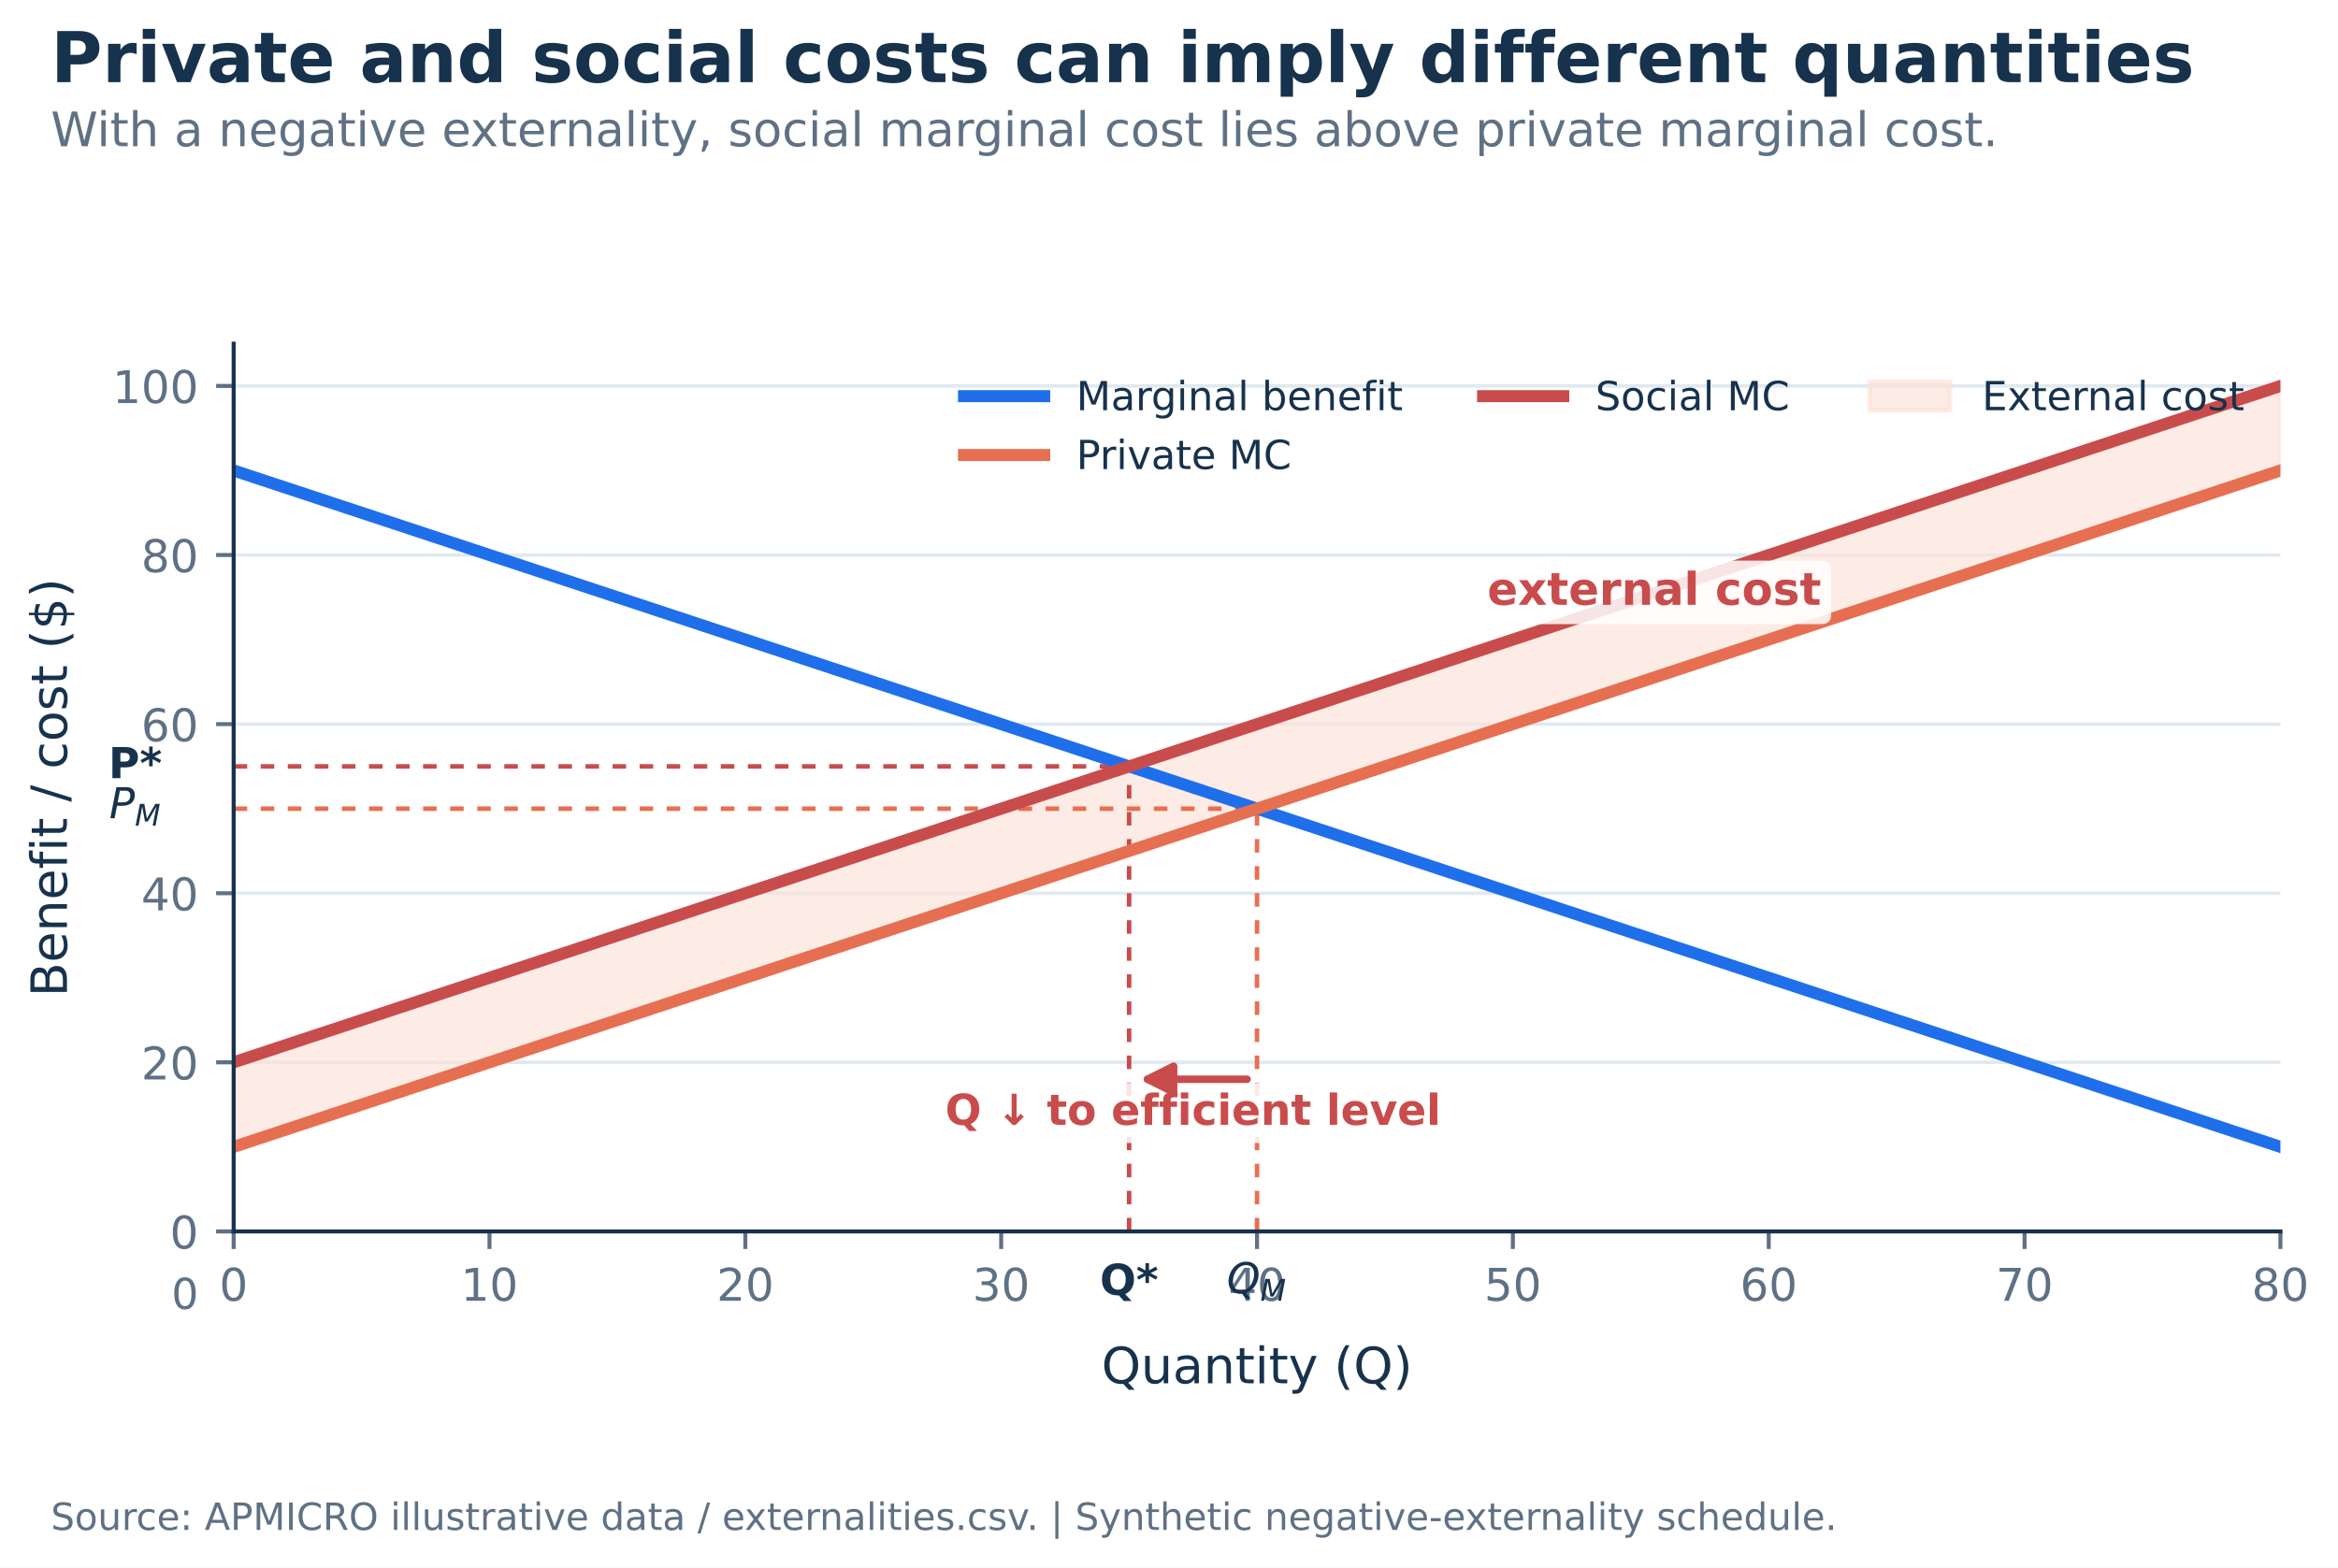
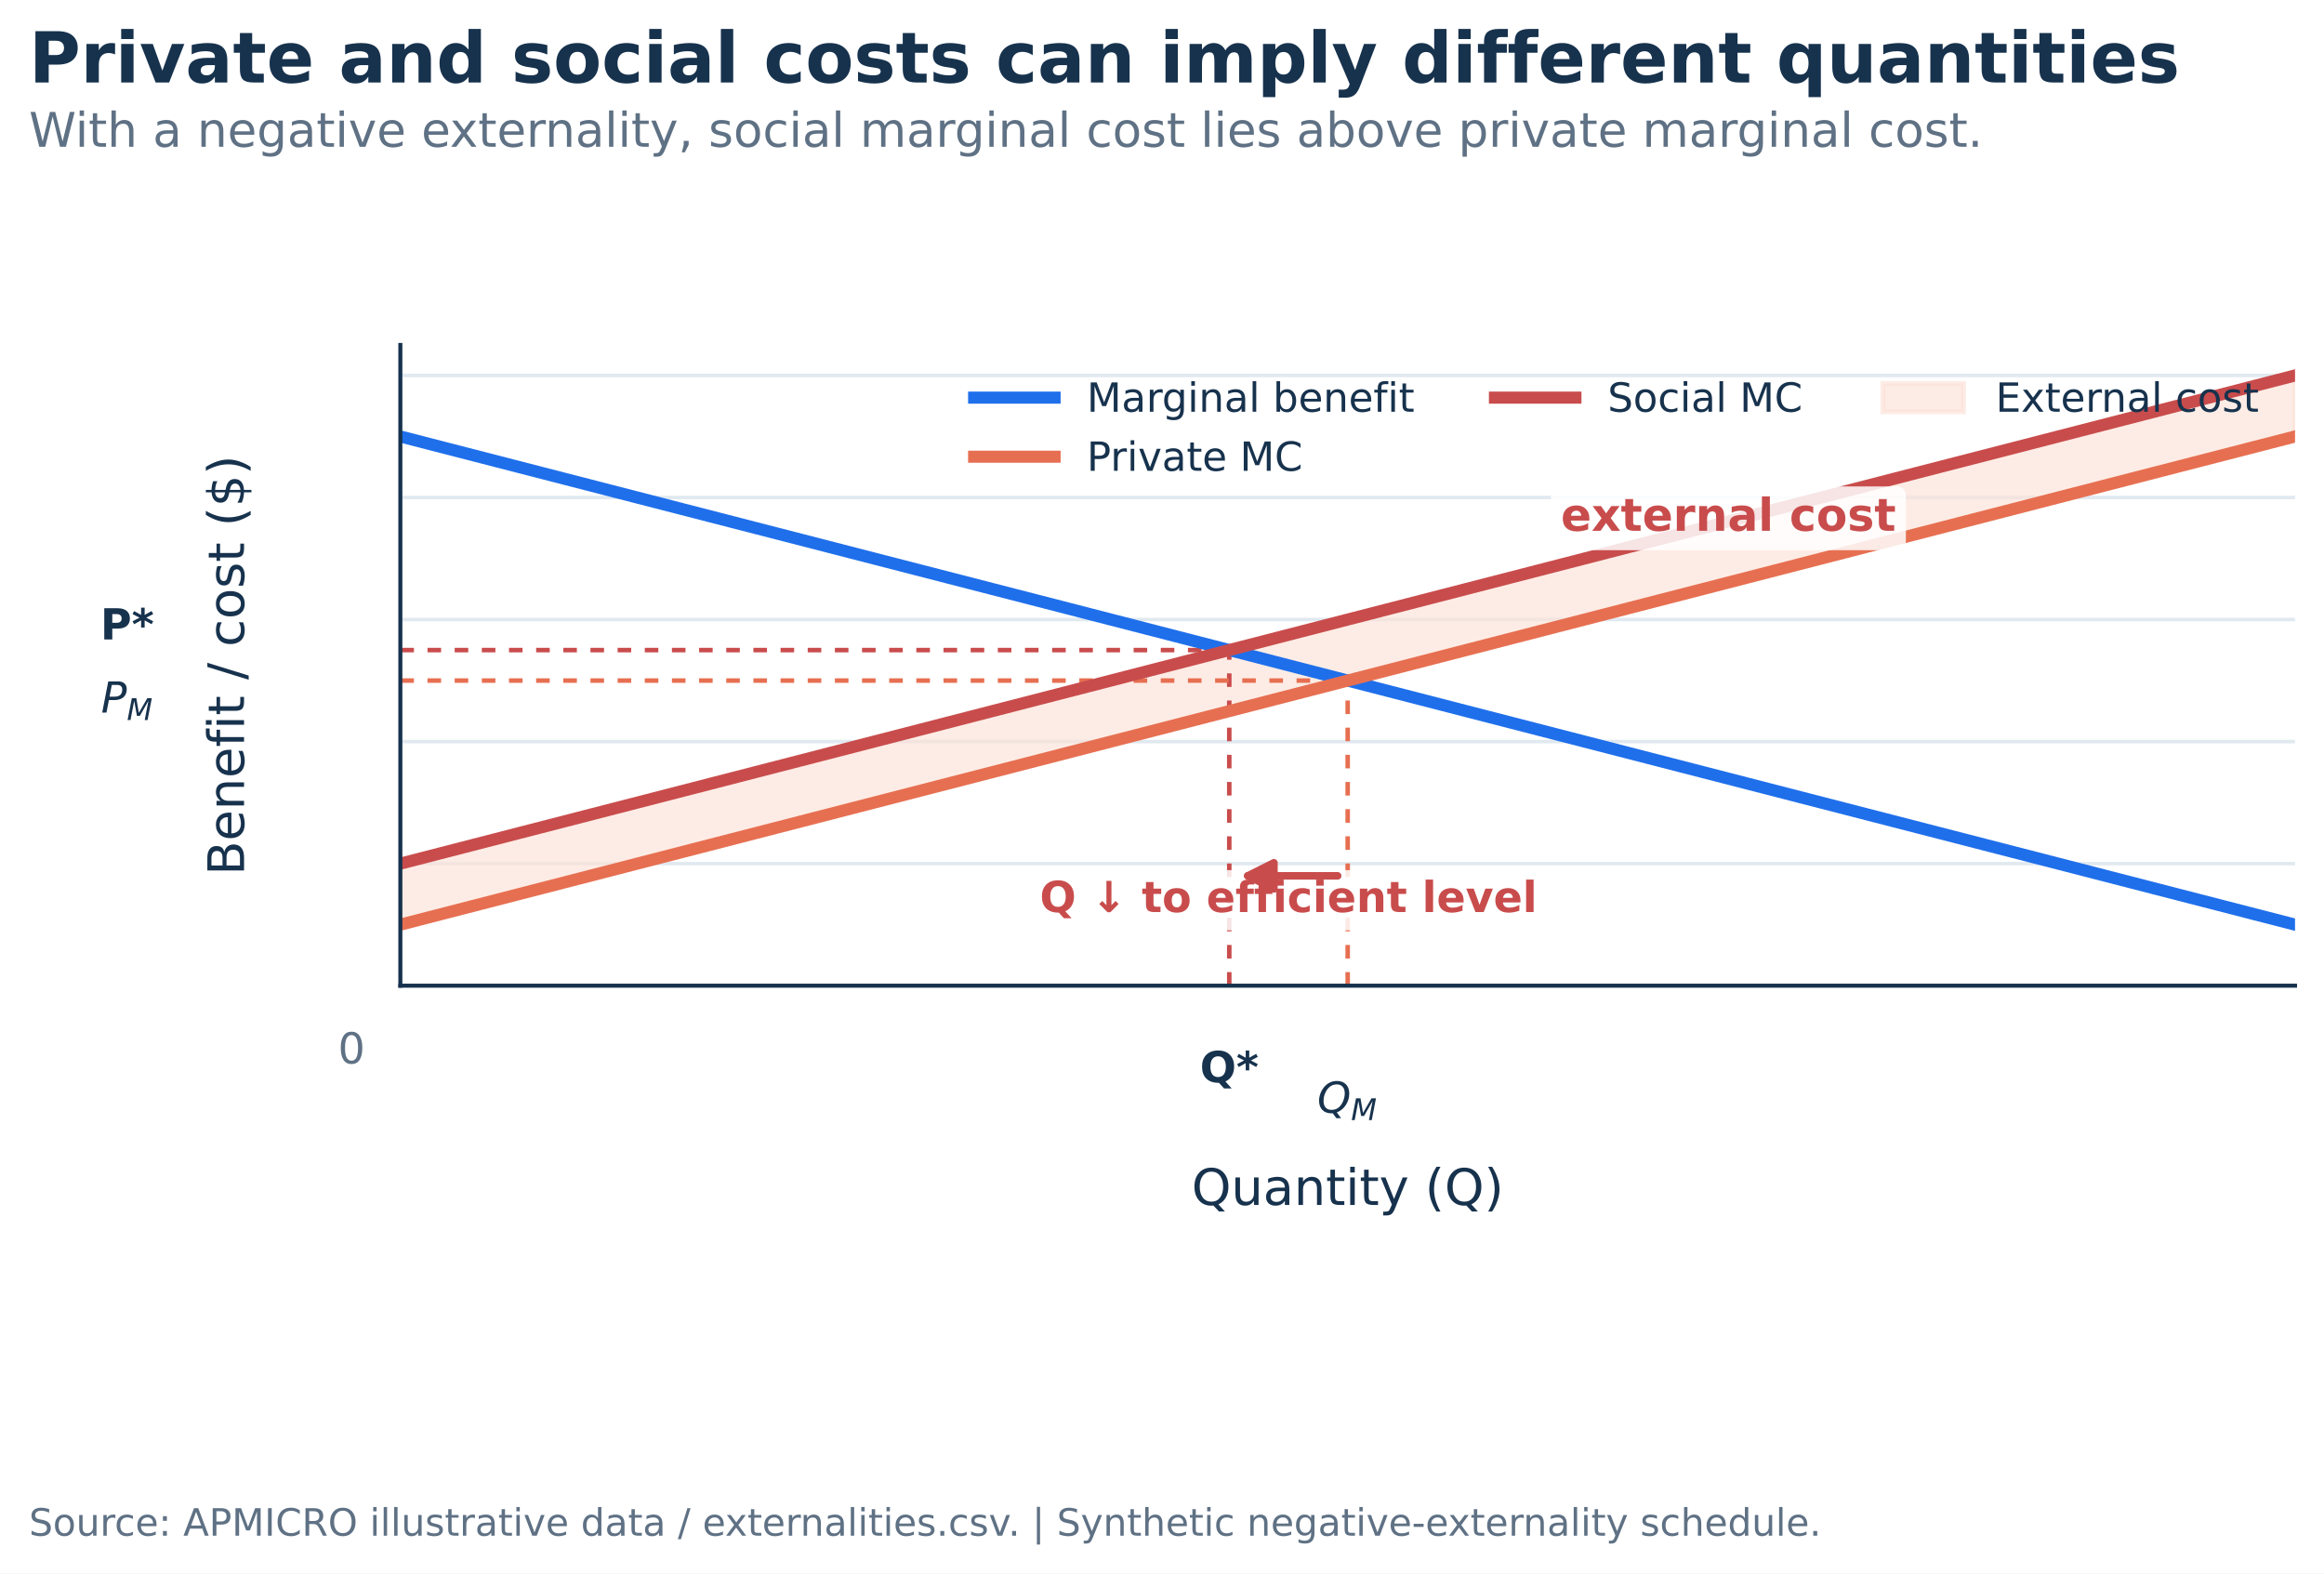
- <svg xmlns="http://www.w3.org/2000/svg" xmlns:xlink="http://www.w3.org/1999/xlink" width="466.469pt" height="312.84pt" viewBox="0 0 466.469 312.84" version="1.1">
+ <svg xmlns="http://www.w3.org/2000/svg" xmlns:xlink="http://www.w3.org/1999/xlink" width="462.096pt" height="312.84pt" viewBox="0 0 462.096 312.84" version="1.1">
  <defs>
    <style type="text/css">*{stroke-linejoin: round; stroke-linecap: butt}</style>
  </defs>
  <g id="figure_1">
    <g id="patch_1">
-       <path d="M 0 312.84  L 466.469 312.84  L 466.469 0  L 0 0  z " style="fill: #ffffff" />
+       <path d="M 0 312.84 L 462.096 312.84 L 462.096 0 L 0 0 z " style="fill: #ffffff" />
    </g>
    <g id="axes_1">
      <g id="patch_2">
-         <path d="M 46.617 245.74  L 454.982 245.74  L 454.982 68.58  L 46.617 68.58  z " style="fill: #ffffff" />
+         <path d="M 79.604 195.966 L 456.336 195.966 L 456.336 68.58 L 79.604 68.58 z " style="fill: #ffffff" />
      </g>
      <g id="matplotlib.axis_1">
        <g id="xtick_1">
-           <g id="line2d_1">
-             <defs>
-               <path id="m29ec283832" d="M 0 0  L 0 3.5  " style="stroke: #5f7184; stroke-width: 0.8" />
-             </defs>
-             <g>
-               <use xlink:href="#m29ec283832" x="46.617" y="245.74" style="fill: #5f7184; stroke: #5f7184; stroke-width: 0.8" />
-             </g>
-           </g>
-           <g id="text_1">
-             <text style="font-size: 9px; font-family: 'DejaVu Sans'; text-anchor: middle; fill: #5f7184" x="46.617" y="259.579" transform="rotate(-0 46.61688 259.5786)">0</text>
-           </g>
+           <g id="line2d_1" />
        </g>
        <g id="xtick_2">
-           <g id="line2d_2">
-             <g>
-               <use xlink:href="#m29ec283832" x="97.663" y="245.74" style="fill: #5f7184; stroke: #5f7184; stroke-width: 0.8" />
-             </g>
-           </g>
-           <g id="text_2">
-             <text style="font-size: 9px; font-family: 'DejaVu Sans'; text-anchor: middle; fill: #5f7184" x="97.663" y="259.579" transform="rotate(-0 97.66256 259.5786)">10</text>
-           </g>
+           <g id="line2d_2" />
        </g>
        <g id="xtick_3">
-           <g id="line2d_3">
-             <g>
-               <use xlink:href="#m29ec283832" x="148.708" y="245.74" style="fill: #5f7184; stroke: #5f7184; stroke-width: 0.8" />
-             </g>
-           </g>
-           <g id="text_3">
-             <text style="font-size: 9px; font-family: 'DejaVu Sans'; text-anchor: middle; fill: #5f7184" x="148.708" y="259.579" transform="rotate(-0 148.7082 259.5786)">20</text>
-           </g>
+           <g id="line2d_3" />
        </g>
        <g id="xtick_4">
-           <g id="line2d_4">
-             <g>
-               <use xlink:href="#m29ec283832" x="199.754" y="245.74" style="fill: #5f7184; stroke: #5f7184; stroke-width: 0.8" />
-             </g>
-           </g>
-           <g id="text_4">
-             <text style="font-size: 9px; font-family: 'DejaVu Sans'; text-anchor: middle; fill: #5f7184" x="199.754" y="259.579" transform="rotate(-0 199.7539 259.5786)">30</text>
-           </g>
+           <g id="line2d_4" />
        </g>
        <g id="xtick_5">
-           <g id="line2d_5">
-             <g>
-               <use xlink:href="#m29ec283832" x="250.8" y="245.74" style="fill: #5f7184; stroke: #5f7184; stroke-width: 0.8" />
-             </g>
-           </g>
-           <g id="text_5">
-             <text style="font-size: 9px; font-family: 'DejaVu Sans'; text-anchor: middle; fill: #5f7184" x="250.8" y="259.579" transform="rotate(-0 250.7996 259.5786)">40</text>
-           </g>
+           <g id="line2d_5" />
        </g>
        <g id="xtick_6">
-           <g id="line2d_6">
-             <g>
-               <use xlink:href="#m29ec283832" x="301.845" y="245.74" style="fill: #5f7184; stroke: #5f7184; stroke-width: 0.8" />
-             </g>
-           </g>
-           <g id="text_6">
-             <text style="font-size: 9px; font-family: 'DejaVu Sans'; text-anchor: middle; fill: #5f7184" x="301.845" y="259.579" transform="rotate(-0 301.8453 259.5786)">50</text>
-           </g>
+           <g id="line2d_6" />
        </g>
        <g id="xtick_7">
-           <g id="line2d_7">
-             <g>
-               <use xlink:href="#m29ec283832" x="352.891" y="245.74" style="fill: #5f7184; stroke: #5f7184; stroke-width: 0.8" />
-             </g>
-           </g>
-           <g id="text_7">
-             <text style="font-size: 9px; font-family: 'DejaVu Sans'; text-anchor: middle; fill: #5f7184" x="352.891" y="259.579" transform="rotate(-0 352.891 259.5786)">60</text>
-           </g>
+           <g id="line2d_7" />
        </g>
        <g id="xtick_8">
-           <g id="line2d_8">
-             <g>
-               <use xlink:href="#m29ec283832" x="403.937" y="245.74" style="fill: #5f7184; stroke: #5f7184; stroke-width: 0.8" />
-             </g>
-           </g>
-           <g id="text_8">
-             <text style="font-size: 9px; font-family: 'DejaVu Sans'; text-anchor: middle; fill: #5f7184" x="403.937" y="259.579" transform="rotate(-0 403.9367 259.5786)">70</text>
-           </g>
+           <g id="line2d_8" />
        </g>
        <g id="xtick_9">
-           <g id="line2d_9">
-             <g>
-               <use xlink:href="#m29ec283832" x="454.982" y="245.74" style="fill: #5f7184; stroke: #5f7184; stroke-width: 0.8" />
-             </g>
-           </g>
-           <g id="text_9">
-             <text style="font-size: 9px; font-family: 'DejaVu Sans'; text-anchor: middle; fill: #5f7184" x="454.982" y="259.579" transform="rotate(-0 454.9824 259.5786)">80</text>
-           </g>
-         </g>
-         <g id="text_10">
-           <text style="font-size: 10px; font-family: 'DejaVu Sans'; text-anchor: middle; fill: #17324d" x="250.8" y="276.049" transform="rotate(-0 250.7996 276.0487)">Quantity (Q)</text>
+           <g id="line2d_9" />
+         </g>
+         <g id="text_1">
+           <text style="font-size: 10px; font-family: 'DejaVu Sans'; text-anchor: middle; fill: #17324d" x="267.97" y="239.564" transform="rotate(-0 267.9702 239.5644)">Quantity (Q)</text>
        </g>
      </g>
      <g id="matplotlib.axis_2">
        <g id="ytick_1">
          <g id="line2d_10">
-             <path d="M 46.617 245.74  L 454.982 245.74  " clip-path="url(#pffe111ce04)" style="fill: none; stroke: #d9e3ec; stroke-opacity: 0.8; stroke-width: 0.7; stroke-linecap: square" />
-           </g>
-           <g id="line2d_11">
-             <defs>
-               <path id="mf5f3f6f823" d="M 0 0  L -3.5 0  " style="stroke: #5f7184; stroke-width: 0.8" />
-             </defs>
-             <g>
-               <use xlink:href="#mf5f3f6f823" x="46.617" y="245.74" style="fill: #5f7184; stroke: #5f7184; stroke-width: 0.8" />
-             </g>
-           </g>
-           <g id="text_11">
-             <text style="font-size: 9px; font-family: 'DejaVu Sans'; text-anchor: end; fill: #5f7184" x="39.617" y="249.159" transform="rotate(-0 39.61688 249.1593)">0</text>
-           </g>
+             <path d="M 79.604 195.966 L 456.336 195.966 " clip-path="url(#pa39bb7a5df)" style="fill: none; stroke: #d9e3ec; stroke-opacity: 0.8; stroke-width: 0.7; stroke-linecap: square" />
+           </g>
+           <g id="line2d_11" />
        </g>
        <g id="ytick_2">
          <g id="line2d_12">
-             <path d="M 46.617 211.995  L 454.982 211.995  " clip-path="url(#pffe111ce04)" style="fill: none; stroke: #d9e3ec; stroke-opacity: 0.8; stroke-width: 0.7; stroke-linecap: square" />
-           </g>
-           <g id="line2d_13">
-             <g>
-               <use xlink:href="#mf5f3f6f823" x="46.617" y="211.995" style="fill: #5f7184; stroke: #5f7184; stroke-width: 0.8" />
-             </g>
-           </g>
-           <g id="text_12">
-             <text style="font-size: 9px; font-family: 'DejaVu Sans'; text-anchor: end; fill: #5f7184" x="39.617" y="215.415" transform="rotate(-0 39.61688 215.4145)">20</text>
-           </g>
+             <path d="M 79.604 171.702 L 456.336 171.702 " clip-path="url(#pa39bb7a5df)" style="fill: none; stroke: #d9e3ec; stroke-opacity: 0.8; stroke-width: 0.7; stroke-linecap: square" />
+           </g>
+           <g id="line2d_13" />
        </g>
        <g id="ytick_3">
          <g id="line2d_14">
-             <path d="M 46.617 178.25  L 454.982 178.25  " clip-path="url(#pffe111ce04)" style="fill: none; stroke: #d9e3ec; stroke-opacity: 0.8; stroke-width: 0.7; stroke-linecap: square" />
-           </g>
-           <g id="line2d_15">
-             <g>
-               <use xlink:href="#mf5f3f6f823" x="46.617" y="178.25" style="fill: #5f7184; stroke: #5f7184; stroke-width: 0.8" />
-             </g>
-           </g>
-           <g id="text_13">
-             <text style="font-size: 9px; font-family: 'DejaVu Sans'; text-anchor: end; fill: #5f7184" x="39.617" y="181.67" transform="rotate(-0 39.61688 181.6698)">40</text>
-           </g>
+             <path d="M 79.604 147.438 L 456.336 147.438 " clip-path="url(#pa39bb7a5df)" style="fill: none; stroke: #d9e3ec; stroke-opacity: 0.8; stroke-width: 0.7; stroke-linecap: square" />
+           </g>
+           <g id="line2d_15" />
        </g>
        <g id="ytick_4">
          <g id="line2d_16">
-             <path d="M 46.617 144.506  L 454.982 144.506  " clip-path="url(#pffe111ce04)" style="fill: none; stroke: #d9e3ec; stroke-opacity: 0.8; stroke-width: 0.7; stroke-linecap: square" />
-           </g>
-           <g id="line2d_17">
-             <g>
-               <use xlink:href="#mf5f3f6f823" x="46.617" y="144.506" style="fill: #5f7184; stroke: #5f7184; stroke-width: 0.8" />
-             </g>
-           </g>
-           <g id="text_14">
-             <text style="font-size: 9px; font-family: 'DejaVu Sans'; text-anchor: end; fill: #5f7184" x="39.617" y="147.925" transform="rotate(-0 39.61688 147.925)">60</text>
-           </g>
+             <path d="M 79.604 123.174 L 456.336 123.174 " clip-path="url(#pa39bb7a5df)" style="fill: none; stroke: #d9e3ec; stroke-opacity: 0.8; stroke-width: 0.7; stroke-linecap: square" />
+           </g>
+           <g id="line2d_17" />
        </g>
        <g id="ytick_5">
          <g id="line2d_18">
-             <path d="M 46.617 110.761  L 454.982 110.761  " clip-path="url(#pffe111ce04)" style="fill: none; stroke: #d9e3ec; stroke-opacity: 0.8; stroke-width: 0.7; stroke-linecap: square" />
-           </g>
-           <g id="line2d_19">
-             <g>
-               <use xlink:href="#mf5f3f6f823" x="46.617" y="110.761" style="fill: #5f7184; stroke: #5f7184; stroke-width: 0.8" />
-             </g>
-           </g>
-           <g id="text_15">
-             <text style="font-size: 9px; font-family: 'DejaVu Sans'; text-anchor: end; fill: #5f7184" x="39.617" y="114.18" transform="rotate(-0 39.61688 114.1802)">80</text>
-           </g>
+             <path d="M 79.604 98.91 L 456.336 98.91 " clip-path="url(#pa39bb7a5df)" style="fill: none; stroke: #d9e3ec; stroke-opacity: 0.8; stroke-width: 0.7; stroke-linecap: square" />
+           </g>
+           <g id="line2d_19" />
        </g>
        <g id="ytick_6">
          <g id="line2d_20">
-             <path d="M 46.617 77.016  L 454.982 77.016  " clip-path="url(#pffe111ce04)" style="fill: none; stroke: #d9e3ec; stroke-opacity: 0.8; stroke-width: 0.7; stroke-linecap: square" />
-           </g>
-           <g id="line2d_21">
-             <g>
-               <use xlink:href="#mf5f3f6f823" x="46.617" y="77.016" style="fill: #5f7184; stroke: #5f7184; stroke-width: 0.8" />
-             </g>
-           </g>
-           <g id="text_16">
-             <text style="font-size: 9px; font-family: 'DejaVu Sans'; text-anchor: end; fill: #5f7184" x="39.617" y="80.435" transform="rotate(-0 39.61688 80.43549)">100</text>
-           </g>
-         </g>
-         <g id="text_17">
-           <text style="font-size: 10px; font-family: 'DejaVu Sans'; text-anchor: middle; fill: #17324d" x="13.358" y="157.16" transform="rotate(-90 13.35844 157.16)">Benefit / cost ($)</text>
+             <path d="M 79.604 74.646 L 456.336 74.646 " clip-path="url(#pa39bb7a5df)" style="fill: none; stroke: #d9e3ec; stroke-opacity: 0.8; stroke-width: 0.7; stroke-linecap: square" />
+           </g>
+           <g id="line2d_21" />
+         </g>
+         <g id="text_2">
+           <text style="font-size: 10px; font-family: 'DejaVu Sans'; text-anchor: middle; fill: #17324d" x="48.525" y="132.273" transform="rotate(-90 48.52473 132.273)">Benefit / cost ($)</text>
        </g>
      </g>
      <g id="FillBetweenPolyCollection_1">
        <defs>
-           <path id="mdeb0dc4a1a" d="M 46.617 -100.845  L 46.617 -83.972  L 72.14 -92.409  L 97.663 -100.845  L 123.185 -109.281  L 148.708 -117.717  L 174.231 -126.153  L 199.754 -134.59  L 225.277 -143.026  L 250.8 -151.462  L 276.322 -159.898  L 301.845 -168.334  L 327.368 -176.77  L 352.891 -185.207  L 378.414 -193.643  L 403.937 -202.079  L 429.46 -210.515  L 454.982 -218.951  L 454.982 -235.824  L 454.982 -235.824  L 429.46 -227.388  L 403.937 -218.951  L 378.414 -210.515  L 352.891 -202.079  L 327.368 -193.643  L 301.845 -185.207  L 276.322 -176.77  L 250.8 -168.334  L 225.277 -159.898  L 199.754 -151.462  L 174.231 -143.026  L 148.708 -134.59  L 123.185 -126.153  L 97.663 -117.717  L 72.14 -109.281  L 46.617 -100.845  z " style="stroke: #fce2d7; stroke-opacity: 0.65" />
+           <path id="m95e6ba2e98" d="M 79.604 -141.138 L 79.604 -129.006 L 103.15 -135.072 L 126.696 -141.138 L 150.242 -147.204 L 173.787 -153.27 L 197.333 -159.336 L 220.879 -165.402 L 244.424 -171.468 L 267.97 -177.534 L 291.516 -183.6 L 315.062 -189.666 L 338.607 -195.732 L 362.153 -201.798 L 385.699 -207.864 L 409.245 -213.93 L 432.79 -219.996 L 456.336 -226.062 L 456.336 -238.194 L 456.336 -238.194 L 432.79 -232.128 L 409.245 -226.062 L 385.699 -219.996 L 362.153 -213.93 L 338.607 -207.864 L 315.062 -201.798 L 291.516 -195.732 L 267.97 -189.666 L 244.424 -183.6 L 220.879 -177.534 L 197.333 -171.468 L 173.787 -165.402 L 150.242 -159.336 L 126.696 -153.27 L 103.15 -147.204 L 79.604 -141.138 z " style="stroke: #fce2d7; stroke-opacity: 0.65" />
        </defs>
-         <g clip-path="url(#pffe111ce04)">
-           <use xlink:href="#mdeb0dc4a1a" x="0" y="312.84" style="fill: #fce2d7; fill-opacity: 0.65; stroke: #fce2d7; stroke-opacity: 0.65" />
+         <g clip-path="url(#pa39bb7a5df)">
+           <use xlink:href="#m95e6ba2e98" x="0" y="312.84" style="fill: #fce2d7; fill-opacity: 0.65; stroke: #fce2d7; stroke-opacity: 0.65" />
        </g>
      </g>
      <g id="line2d_22">
-         <path d="M 250.8 245.74  L 250.8 161.378  " clip-path="url(#pffe111ce04)" style="fill: none; stroke-dasharray: 2.7,2.7; stroke-dashoffset: 0; stroke: #e76f51; stroke-width: 0.9" />
+         <path d="M 267.97 195.966 L 267.97 135.306 " clip-path="url(#pa39bb7a5df)" style="fill: none; stroke-dasharray: 2.7,2.7; stroke-dashoffset: 0; stroke: #e76f51; stroke-width: 0.9" />
      </g>
      <g id="line2d_23">
-         <path d="M 225.277 245.74  L 225.277 152.942  " clip-path="url(#pffe111ce04)" style="fill: none; stroke-dasharray: 2.7,2.7; stroke-dashoffset: 0; stroke: #c94c4c; stroke-width: 0.9" />
+         <path d="M 244.424 195.966 L 244.424 129.24 " clip-path="url(#pa39bb7a5df)" style="fill: none; stroke-dasharray: 2.7,2.7; stroke-dashoffset: 0; stroke: #c94c4c; stroke-width: 0.9" />
      </g>
      <g id="line2d_24">
-         <path d="M 46.617 161.378  L 250.8 161.378  " clip-path="url(#pffe111ce04)" style="fill: none; stroke-dasharray: 2.7,2.7; stroke-dashoffset: 0; stroke: #e76f51; stroke-width: 0.9" />
+         <path d="M 79.604 135.306 L 267.97 135.306 " clip-path="url(#pa39bb7a5df)" style="fill: none; stroke-dasharray: 2.7,2.7; stroke-dashoffset: 0; stroke: #e76f51; stroke-width: 0.9" />
      </g>
      <g id="line2d_25">
-         <path d="M 46.617 152.942  L 225.277 152.942  " clip-path="url(#pffe111ce04)" style="fill: none; stroke-dasharray: 2.7,2.7; stroke-dashoffset: 0; stroke: #c94c4c; stroke-width: 0.9" />
+         <path d="M 79.604 129.24 L 244.424 129.24 " clip-path="url(#pa39bb7a5df)" style="fill: none; stroke-dasharray: 2.7,2.7; stroke-dashoffset: 0; stroke: #c94c4c; stroke-width: 0.9" />
      </g>
      <g id="line2d_26">
-         <path d="M 46.617 93.889  L 72.14 102.325  L 97.663 110.761  L 123.185 119.197  L 148.708 127.633  L 174.231 136.07  L 199.754 144.506  L 225.277 152.942  L 250.8 161.378  L 276.322 169.814  L 301.845 178.25  L 327.368 186.687  L 352.891 195.123  L 378.414 203.559  L 403.937 211.995  L 429.46 220.431  L 454.982 228.868  " clip-path="url(#pffe111ce04)" style="fill: none; stroke: #1f6feb; stroke-width: 2.4; stroke-linecap: square" />
+         <path d="M 79.604 86.778 L 103.15 92.844 L 126.696 98.91 L 150.242 104.976 L 173.787 111.042 L 197.333 117.108 L 220.879 123.174 L 244.424 129.24 L 267.97 135.306 L 291.516 141.372 L 315.062 147.438 L 338.607 153.504 L 362.153 159.57 L 385.699 165.636 L 409.245 171.702 L 432.79 177.768 L 456.336 183.834 " clip-path="url(#pa39bb7a5df)" style="fill: none; stroke: #1f6feb; stroke-width: 2.4; stroke-linecap: square" />
      </g>
      <g id="line2d_27">
-         <path d="M 46.617 228.868  L 72.14 220.431  L 97.663 211.995  L 123.185 203.559  L 148.708 195.123  L 174.231 186.687  L 199.754 178.25  L 225.277 169.814  L 250.8 161.378  L 276.322 152.942  L 301.845 144.506  L 327.368 136.07  L 352.891 127.633  L 378.414 119.197  L 403.937 110.761  L 429.46 102.325  L 454.982 93.889  " clip-path="url(#pffe111ce04)" style="fill: none; stroke: #e76f51; stroke-width: 2.4; stroke-linecap: square" />
+         <path d="M 79.604 183.834 L 103.15 177.768 L 126.696 171.702 L 150.242 165.636 L 173.787 159.57 L 197.333 153.504 L 220.879 147.438 L 244.424 141.372 L 267.97 135.306 L 291.516 129.24 L 315.062 123.174 L 338.607 117.108 L 362.153 111.042 L 385.699 104.976 L 409.245 98.91 L 432.79 92.844 L 456.336 86.778 " clip-path="url(#pa39bb7a5df)" style="fill: none; stroke: #e76f51; stroke-width: 2.4; stroke-linecap: square" />
      </g>
      <g id="line2d_28">
-         <path d="M 46.617 211.995  L 72.14 203.559  L 97.663 195.123  L 123.185 186.687  L 148.708 178.25  L 174.231 169.814  L 199.754 161.378  L 225.277 152.942  L 250.8 144.506  L 276.322 136.07  L 301.845 127.633  L 327.368 119.197  L 352.891 110.761  L 378.414 102.325  L 403.937 93.889  L 429.46 85.452  L 454.982 77.016  " clip-path="url(#pffe111ce04)" style="fill: none; stroke: #c94c4c; stroke-width: 2.4; stroke-linecap: square" />
+         <path d="M 79.604 171.702 L 103.15 165.636 L 126.696 159.57 L 150.242 153.504 L 173.787 147.438 L 197.333 141.372 L 220.879 135.306 L 244.424 129.24 L 267.97 123.174 L 291.516 117.108 L 315.062 111.042 L 338.607 104.976 L 362.153 98.91 L 385.699 92.844 L 409.245 86.778 L 432.79 80.712 L 456.336 74.646 " clip-path="url(#pa39bb7a5df)" style="fill: none; stroke: #c94c4c; stroke-width: 2.4; stroke-linecap: square" />
      </g>
      <g id="patch_3">
-         <path d="M 46.617 245.74  L 46.617 68.58  " style="fill: none; stroke: #17324d; stroke-width: 0.8; stroke-linejoin: miter; stroke-linecap: square" />
+         <path d="M 79.604 195.966 L 79.604 68.58 " style="fill: none; stroke: #17324d; stroke-width: 0.8; stroke-linejoin: miter; stroke-linecap: square" />
      </g>
      <g id="patch_4">
-         <path d="M 46.617 245.74  L 454.982 245.74  " style="fill: none; stroke: #17324d; stroke-width: 0.8; stroke-linejoin: miter; stroke-linecap: square" />
-       </g>
-       <g id="text_18">
-         <g style="fill: #17324d" transform="translate(244.7646 258.3993)">
+         <path d="M 79.604 195.966 L 456.336 195.966 " style="fill: none; stroke: #17324d; stroke-width: 0.8; stroke-linejoin: miter; stroke-linecap: square" />
+       </g>
+       <g id="text_3">
+         <g style="fill: #17324d" transform="translate(261.9352 221.5326)">
          <text>
            <tspan x="0" y="-0.312" style="font-style: oblique; font-size: 8.5px; font-family: 'DejaVu Sans'; fill: #17324d">Q</tspan>
            <tspan x="6.69" y="1.164" style="font-style: oblique; font-size: 5.95px; font-family: 'DejaVu Sans'; fill: #17324d">M</tspan>
          </text>
        </g>
      </g>
-       <g id="text_19">
-         <text style="font-weight: 700; font-size: 8.5px; font-family: 'DejaVu Sans'; text-anchor: middle; fill: #17324d" x="225.277" y="258.399" transform="rotate(-0 225.2768 258.3993)">Q*</text>
-       </g>
-       <g id="text_20">
-         <g style="fill: #17324d" transform="translate(21.78408 163.7236)">
+       <g id="text_4">
+         <text style="font-weight: 700; font-size: 8.5px; font-family: 'DejaVu Sans'; text-anchor: middle; fill: #17324d" x="244.424" y="215.163" transform="rotate(-0 244.4245 215.1633)">Q*</text>
+       </g>
+       <g id="text_5">
+         <g style="fill: #17324d" transform="translate(20.08932 142.11)">
          <text>
            <tspan x="0" y="-0.438" style="font-style: oblique; font-size: 8.5px; font-family: 'DejaVu Sans'; fill: #17324d">P</tspan>
            <tspan x="5.126" y="1.039" style="font-style: oblique; font-size: 5.95px; font-family: 'DejaVu Sans'; fill: #17324d">M</tspan>
          </text>
        </g>
      </g>
-       <g id="text_21">
-         <text style="font-weight: 700; font-size: 8.5px; font-family: 'DejaVu Sans'; text-anchor: end; fill: #17324d" x="32.324" y="155.287" transform="rotate(-0 32.32408 155.2874)">P*</text>
-       </g>
-       <g id="text_22">
-         <text style="font-size: 8.5px; font-family: 'DejaVu Sans'; text-anchor: end; fill: #5f7184" x="39.617" y="261.199" transform="rotate(-0 39.61688 261.1987)">0</text>
-       </g>
-       <g id="text_23">
+       <g id="text_6">
+         <text style="font-weight: 700; font-size: 8.5px; font-family: 'DejaVu Sans'; text-anchor: end; fill: #17324d" x="30.629" y="127.127" transform="rotate(-0 30.62932 127.127)">P*</text>
+       </g>
+       <g id="text_7">
+         <text style="font-size: 8.5px; font-family: 'DejaVu Sans'; text-anchor: end; fill: #5f7184" x="72.604" y="211.425" transform="rotate(-0 72.60442 211.4247)">0</text>
+       </g>
+       <g id="text_8">
        <g id="patch_5">
-           <path d="M 188.591 228.102  L 287.485 228.102  Q 289.355 228.102 289.355 226.232  L 289.355 218.005  Q 289.355 216.135 287.485 216.135  L 188.591 216.135  Q 186.721 216.135 186.721 218.005  L 186.721 226.232  Q 186.721 228.102 188.591 228.102  z " style="fill: #ffffff; opacity: 0.85" />
-         </g>
-         <text style="font-weight: 700; font-size: 8.5px; font-family: 'DejaVu Sans'; text-anchor: middle; fill: #c94c4c" x="238.038" y="224.464" transform="rotate(-0 238.0382 224.4641)">Q ↓ to efficient level</text>
-       </g>
-       <g id="text_24">
+           <path d="M 206.751 184.964 L 305.644 184.964 Q 307.514 184.964 307.514 183.094 L 307.514 174.868 Q 307.514 172.998 305.644 172.998 L 206.751 172.998 Q 204.881 172.998 204.881 174.868 L 204.881 183.094 Q 204.881 184.964 206.751 184.964 z " style="fill: #ffffff; opacity: 0.85" />
+         </g>
+         <text style="font-weight: 700; font-size: 8.5px; font-family: 'DejaVu Sans'; text-anchor: middle; fill: #c94c4c" x="256.197" y="181.327" transform="rotate(-0 256.1973 181.3267)">Q ↓ to efficient level</text>
+       </g>
+       <g id="text_9">
        <g id="patch_6">
-           <path d="M 296.741 124.552  L 363.37 124.552  Q 365.35 124.552 365.35 122.572  L 365.35 113.861  Q 365.35 111.881 363.37 111.881  L 296.741 111.881  Q 294.761 111.881 294.761 113.861  L 294.761 122.572  Q 294.761 124.552 296.741 124.552  z " style="fill: #ffffff; opacity: 0.85" />
-         </g>
-         <text style="font-weight: 700; font-size: 9px; font-family: 'DejaVu Sans'; text-anchor: start; fill: #c94c4c" x="296.741" y="120.7" transform="rotate(-0 296.7407 120.6999)">external cost</text>
+           <path d="M 310.353 109.382 L 376.982 109.382 Q 378.962 109.382 378.962 107.402 L 378.962 98.692 Q 378.962 96.712 376.982 96.712 L 310.353 96.712 Q 308.373 96.712 308.373 98.692 L 308.373 107.402 Q 308.373 109.382 310.353 109.382 z " style="fill: #ffffff; opacity: 0.85" />
+         </g>
+         <text style="font-weight: 700; font-size: 9px; font-family: 'DejaVu Sans'; text-anchor: start; fill: #c94c4c" x="310.353" y="105.531" transform="rotate(-0 310.3525 105.5307)">external cost</text>
      </g>
      <g id="legend_1">
        <g id="line2d_29">
-           <path d="M 192.337 79.059  L 200.337 79.059  L 208.337 79.059  " style="fill: none; stroke: #1f6feb; stroke-width: 2.4; stroke-linecap: square" />
-         </g>
-         <g id="text_25">
-           <text style="font-size: 8px; font-family: 'DejaVu Sans'; text-anchor: start; fill: #17324d" x="214.737" y="81.859" transform="rotate(-0 214.7374 81.85875)">Marginal benefit</text>
+           <path d="M 193.691 79.059 L 201.691 79.059 L 209.691 79.059 " style="fill: none; stroke: #1f6feb; stroke-width: 2.4; stroke-linecap: square" />
+         </g>
+         <g id="text_10">
+           <text style="font-size: 8px; font-family: 'DejaVu Sans'; text-anchor: start; fill: #17324d" x="216.091" y="81.859" transform="rotate(-0 216.091 81.85875)">Marginal benefit</text>
        </g>
        <g id="line2d_30">
-           <path d="M 192.337 90.801  L 200.337 90.801  L 208.337 90.801  " style="fill: none; stroke: #e76f51; stroke-width: 2.4; stroke-linecap: square" />
-         </g>
-         <g id="text_26">
-           <text style="font-size: 8px; font-family: 'DejaVu Sans'; text-anchor: start; fill: #17324d" x="214.737" y="93.601" transform="rotate(-0 214.7374 93.60125)">Private MC</text>
+           <path d="M 193.691 90.801 L 201.691 90.801 L 209.691 90.801 " style="fill: none; stroke: #e76f51; stroke-width: 2.4; stroke-linecap: square" />
+         </g>
+         <g id="text_11">
+           <text style="font-size: 8px; font-family: 'DejaVu Sans'; text-anchor: start; fill: #17324d" x="216.091" y="93.601" transform="rotate(-0 216.091 93.60125)">Private MC</text>
        </g>
        <g id="line2d_31">
-           <path d="M 295.899 79.059  L 303.899 79.059  L 311.899 79.059  " style="fill: none; stroke: #c94c4c; stroke-width: 2.4; stroke-linecap: square" />
-         </g>
-         <g id="text_27">
-           <text style="font-size: 8px; font-family: 'DejaVu Sans'; text-anchor: start; fill: #17324d" x="318.299" y="81.859" transform="rotate(-0 318.2986 81.85875)">Social MC</text>
+           <path d="M 297.252 79.059 L 305.252 79.059 L 313.252 79.059 " style="fill: none; stroke: #c94c4c; stroke-width: 2.4; stroke-linecap: square" />
+         </g>
+         <g id="text_12">
+           <text style="font-size: 8px; font-family: 'DejaVu Sans'; text-anchor: start; fill: #17324d" x="319.652" y="81.859" transform="rotate(-0 319.6522 81.85875)">Social MC</text>
        </g>
        <g id="patch_7">
-           <path d="M 373.05 81.859  L 389.05 81.859  L 389.05 76.259  L 373.05 76.259  z " style="fill: #fce2d7; fill-opacity: 0.65; stroke: #fce2d7; stroke-opacity: 0.65; stroke-linejoin: miter" />
-         </g>
-         <g id="text_28">
-           <text style="font-size: 8px; font-family: 'DejaVu Sans'; text-anchor: start; fill: #17324d" x="395.45" y="81.859" transform="rotate(-0 395.4499 81.85875)">External cost</text>
+           <path d="M 374.404 81.859 L 390.404 81.859 L 390.404 76.259 L 374.404 76.259 z " style="fill: #fce2d7; fill-opacity: 0.65; stroke: #fce2d7; stroke-opacity: 0.65; stroke-linejoin: miter" />
+         </g>
+         <g id="text_13">
+           <text style="font-size: 8px; font-family: 'DejaVu Sans'; text-anchor: start; fill: #17324d" x="396.803" y="81.859" transform="rotate(-0 396.8035 81.85875)">External cost</text>
        </g>
      </g>
      <g id="patch_8">
-         <path d="M 248.803 215.37  Q 238.04 215.37 228.955 215.37  " style="fill: none; stroke: #c94c4c; stroke-width: 1.5; stroke-linecap: round" />
-         <path d="M 234.155 217.97  L 228.955 215.37  L 234.155 212.77  z " style="fill: #c94c4c; stroke: #c94c4c; stroke-width: 1.5; stroke-linecap: round" />
-       </g>
-     </g>
-     <g id="text_29">
-       <text style="font-weight: 700; font-size: 14px; font-family: 'DejaVu Sans'; text-anchor: start; fill: #17324d" x="10.144" y="16.398" transform="rotate(-0 10.14387 16.39781)">Private and social costs can imply different quantities</text>
-     </g>
-     <g id="text_30">
-       <text style="font-size: 9.5px; font-family: 'DejaVu Sans'; text-anchor: start; fill: #5f7184" x="10.144" y="29.179" transform="rotate(-0 10.14387 29.17852)">With a negative externality, social marginal cost lies above private marginal cost.</text>
-     </g>
-     <g id="text_31">
-       <text style="font-size: 7.5px; font-family: 'DejaVu Sans'; text-anchor: start; fill: #5f7184" x="10.144" y="305.312" transform="rotate(-0 10.14387 305.3116)">Source: APMICRO illustrative data / externalities.csv.  |  Synthetic negative-externality schedule.</text>
+         <path d="M 265.973 174.128 Q 256.199 174.128 248.103 174.128 " style="fill: none; stroke: #c94c4c; stroke-width: 1.5; stroke-linecap: round" />
+         <path d="M 253.303 176.728 L 248.103 174.128 L 253.303 171.528 z " style="fill: #c94c4c; stroke: #c94c4c; stroke-width: 1.5; stroke-linecap: round" />
+       </g>
+     </g>
+     <g id="text_14">
+       <text style="font-weight: 700; font-size: 14px; font-family: 'DejaVu Sans'; text-anchor: start; fill: #17324d" x="5.76" y="16.398" transform="rotate(-0 5.76 16.39781)">Private and social costs can imply different quantities</text>
+     </g>
+     <g id="text_15">
+       <text style="font-size: 9.5px; font-family: 'DejaVu Sans'; text-anchor: start; fill: #5f7184" x="5.76" y="29.179" transform="rotate(-0 5.76 29.17852)">With a negative externality, social marginal cost lies above private marginal cost.</text>
+     </g>
+     <g id="text_16">
+       <text style="font-size: 7.5px; font-family: 'DejaVu Sans'; text-anchor: start; fill: #5f7184" x="5.76" y="305.312" transform="rotate(-0 5.76 305.3116)">Source: APMICRO illustrative data / externalities.csv.  |  Synthetic negative-externality schedule.</text>
    </g>
  </g>
  <defs>
-     <clipPath id="pffe111ce04">
-       <rect x="46.617" y="68.58" width="408.365" height="177.16" />
+     <clipPath id="pa39bb7a5df">
+       <rect x="79.604" y="68.58" width="376.732" height="127.386" />
    </clipPath>
  </defs>
</svg>
